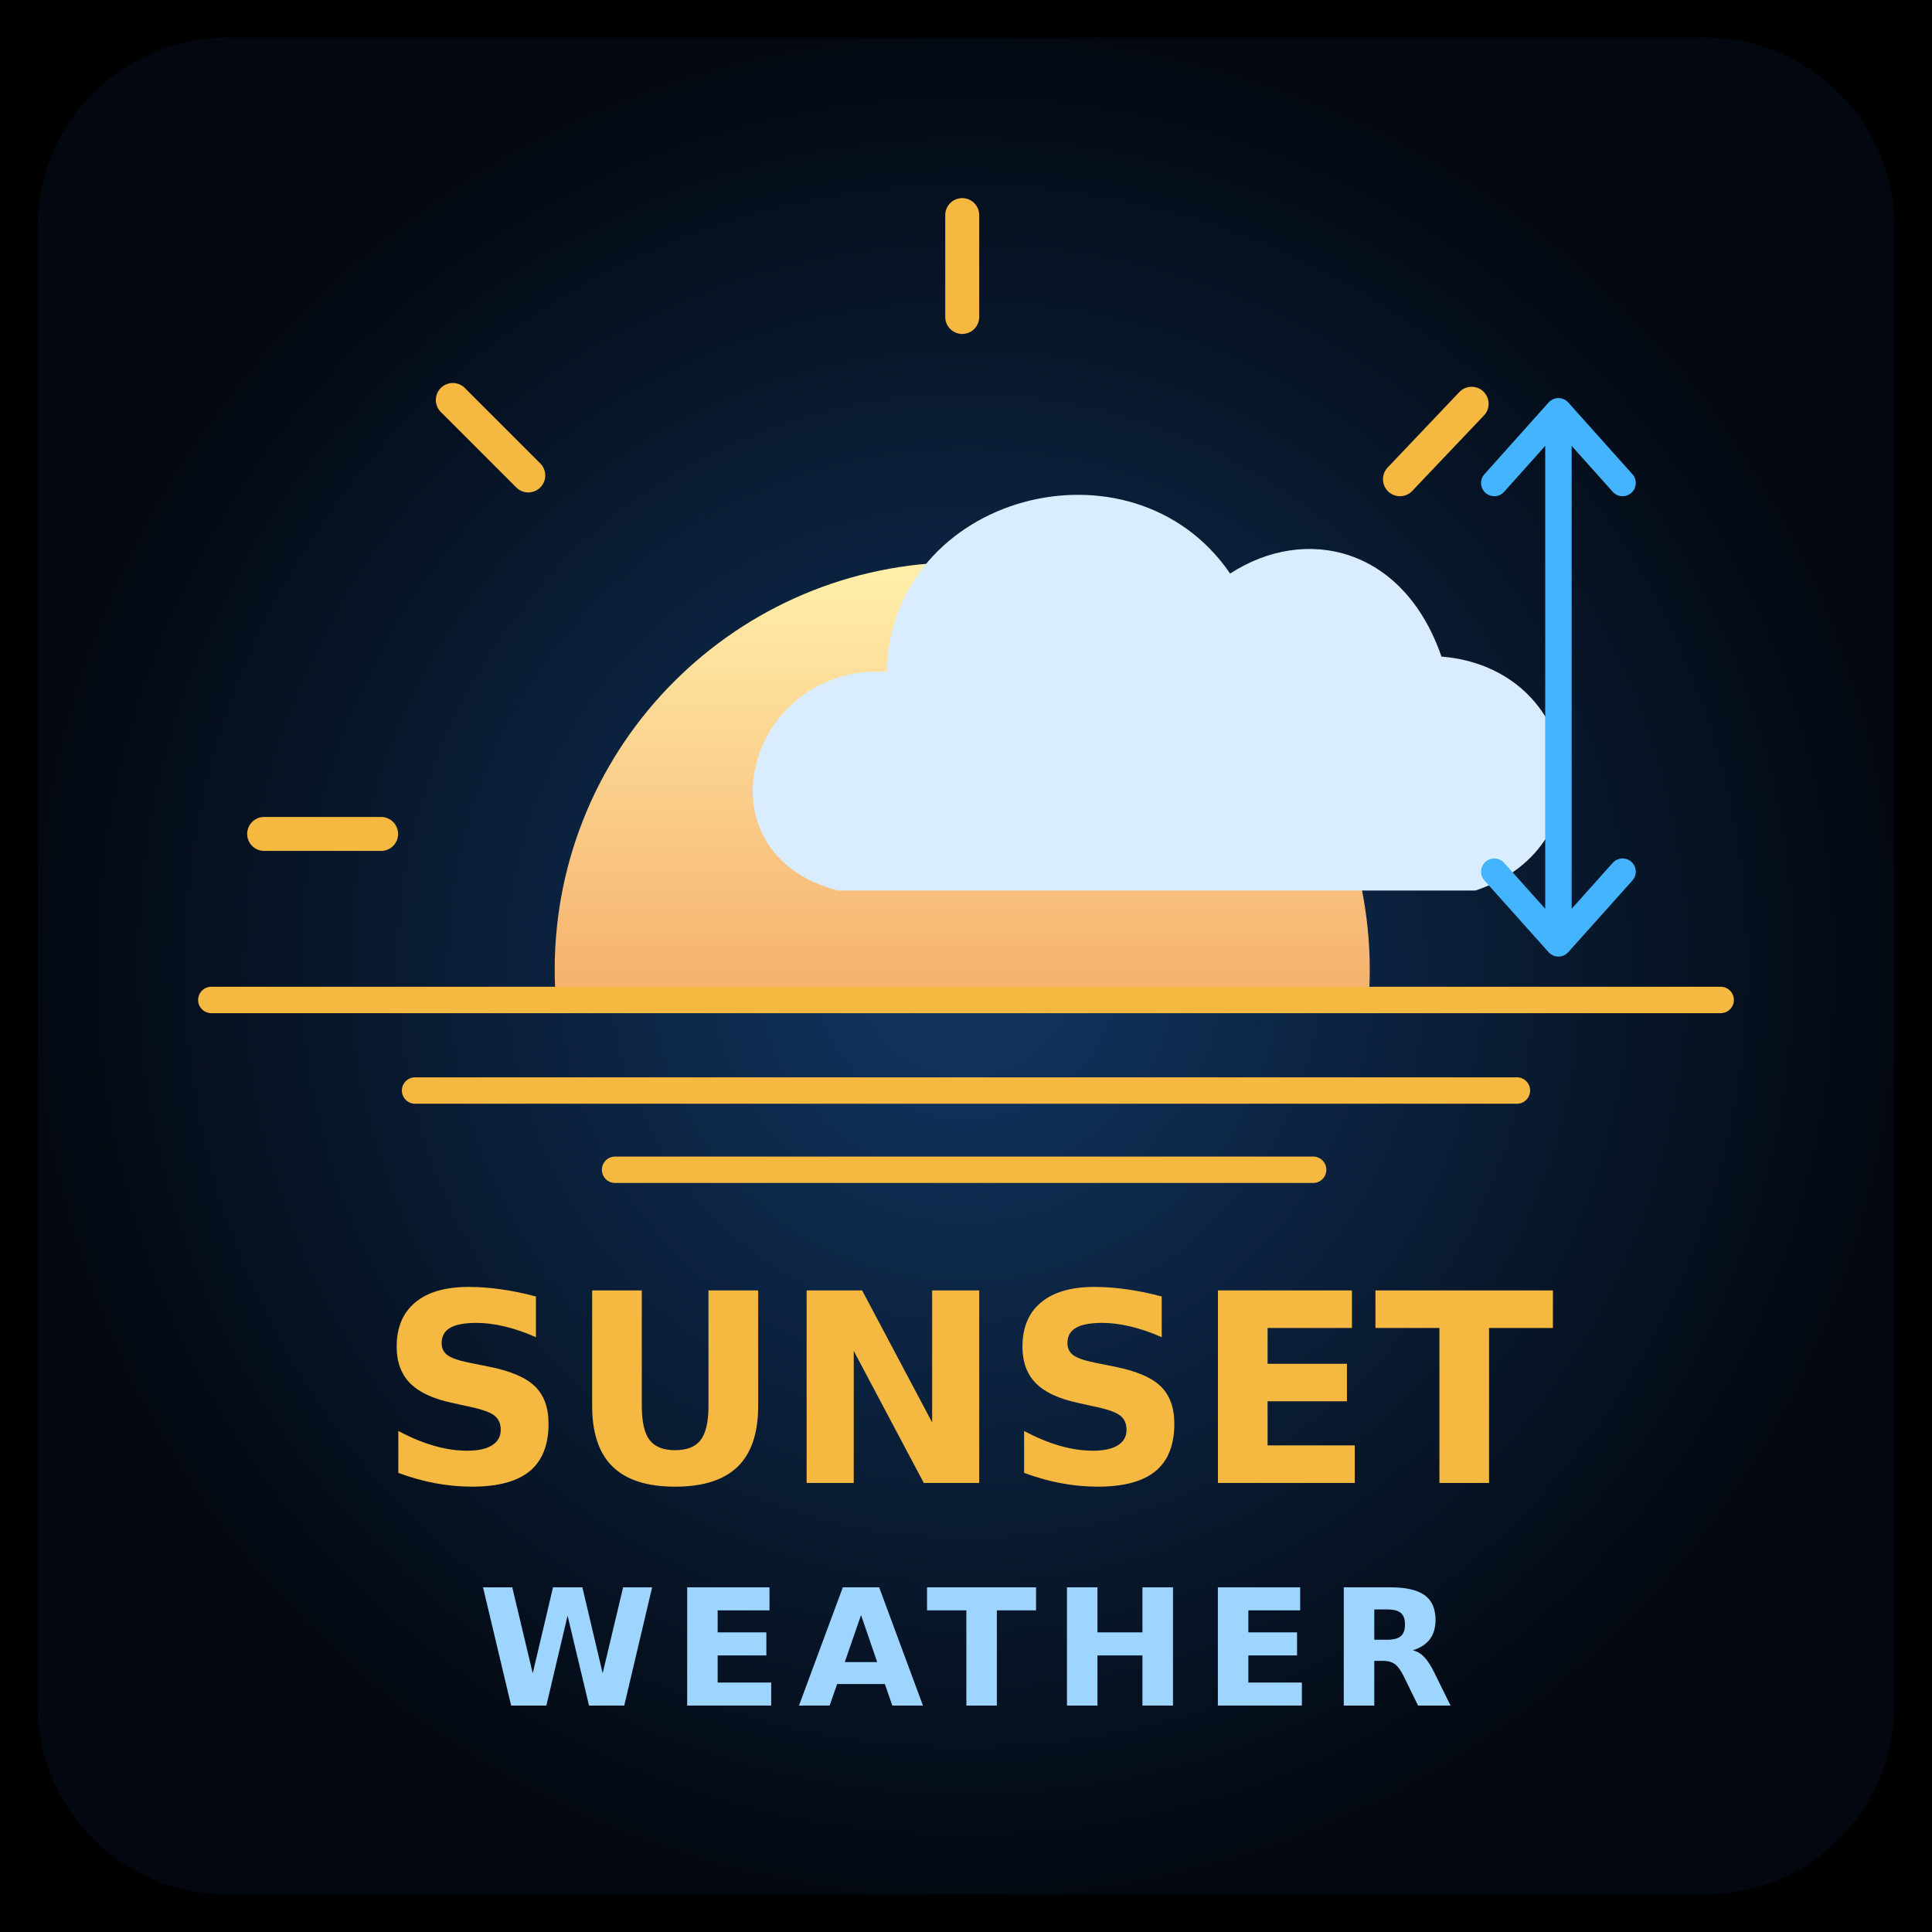
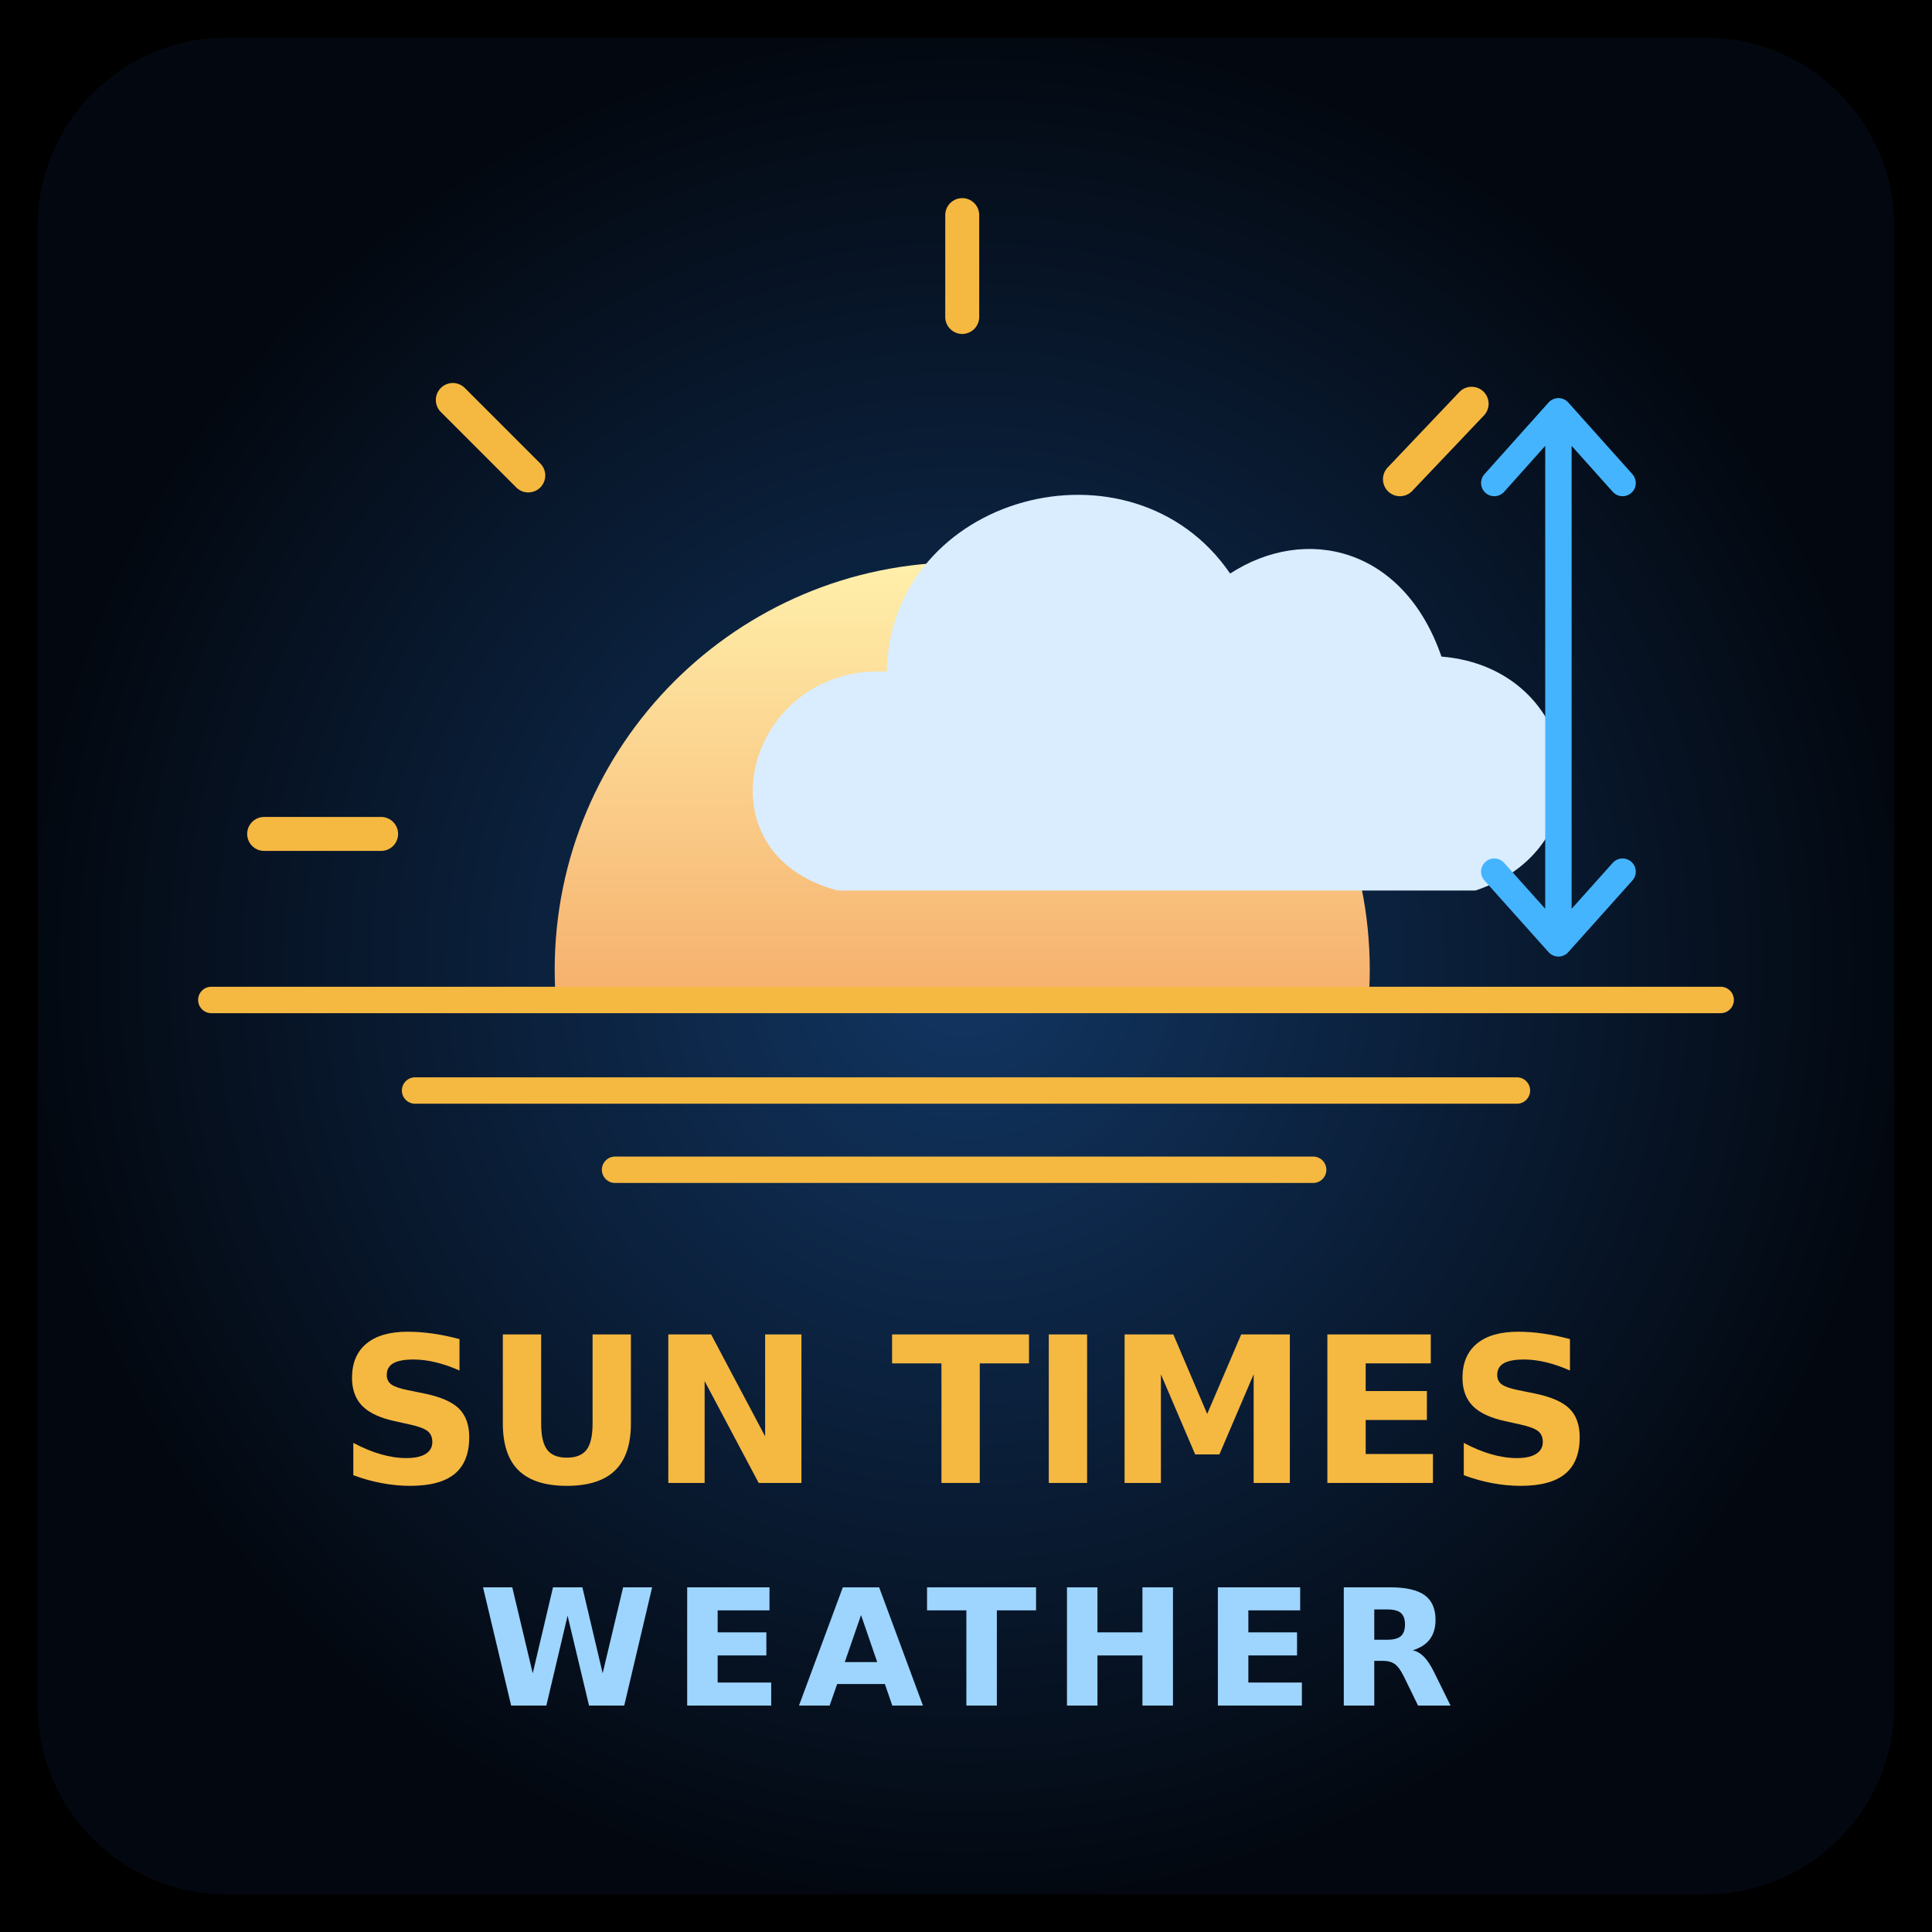
<svg xmlns="http://www.w3.org/2000/svg" width="512" height="512" viewBox="0 0 512 512">
  <defs>
    <radialGradient id="sky">
      <stop stop-color="#123663" />
      <stop offset="1" stop-color="#030810" />
    </radialGradient>
    <linearGradient id="sun" x2="0" y2="1">
      <stop stop-color="#fff0ab" />
      <stop offset="1" stop-color="#ee7837" />
    </linearGradient>
    <clipPath id="upper">
      <rect width="512" height="263" />
    </clipPath>
  </defs>
  <rect width="512" height="512" fill="#000" />
  <rect x="10" y="10" width="492" height="492" rx="50" fill="url(#sky)" />
  <g stroke="#f5b841" stroke-width="9" stroke-linecap="round">
    <path d="M255 57v27M120 106l20 20M70 221h31M390 107l-19 20" />
  </g>
  <circle cx="255" cy="257" r="108" fill="url(#sun)" clip-path="url(#upper)" />
  <path d="M56 265h400M110 289h292M163 310h185" fill="none" stroke="#f5b841" stroke-width="7" stroke-linecap="round" />
  <g fill="#d9edff">
    <path d="M326 152c-26-38-90-21-91 26-37-2-51 48-13 58h169c36-12 28-59-9-62-10-29-36-35-56-22Z" />
  </g>
  <path d="M413 109v141m0-141-17 19m17-19 17 19m-17 122-17-19m17 19 17-19" fill="none" stroke="#44b4ff" stroke-width="7" stroke-linecap="round" stroke-linejoin="round" />
-   <text x="256" y="393" text-anchor="middle" fill="#f5b841" font-family="DejaVu Sans, sans-serif" font-size="70" font-weight="bold">SUNSET</text>
+   <text x="256" y="393" text-anchor="middle" fill="#f5b841" font-family="DejaVu Sans, sans-serif" font-size="54" font-weight="bold">SUN TIMES</text>
  <text x="256" y="452" text-anchor="middle" fill="#9dd5ff" font-family="DejaVu Sans, sans-serif" font-size="43" font-weight="bold" letter-spacing="4">WEATHER</text>
</svg>
